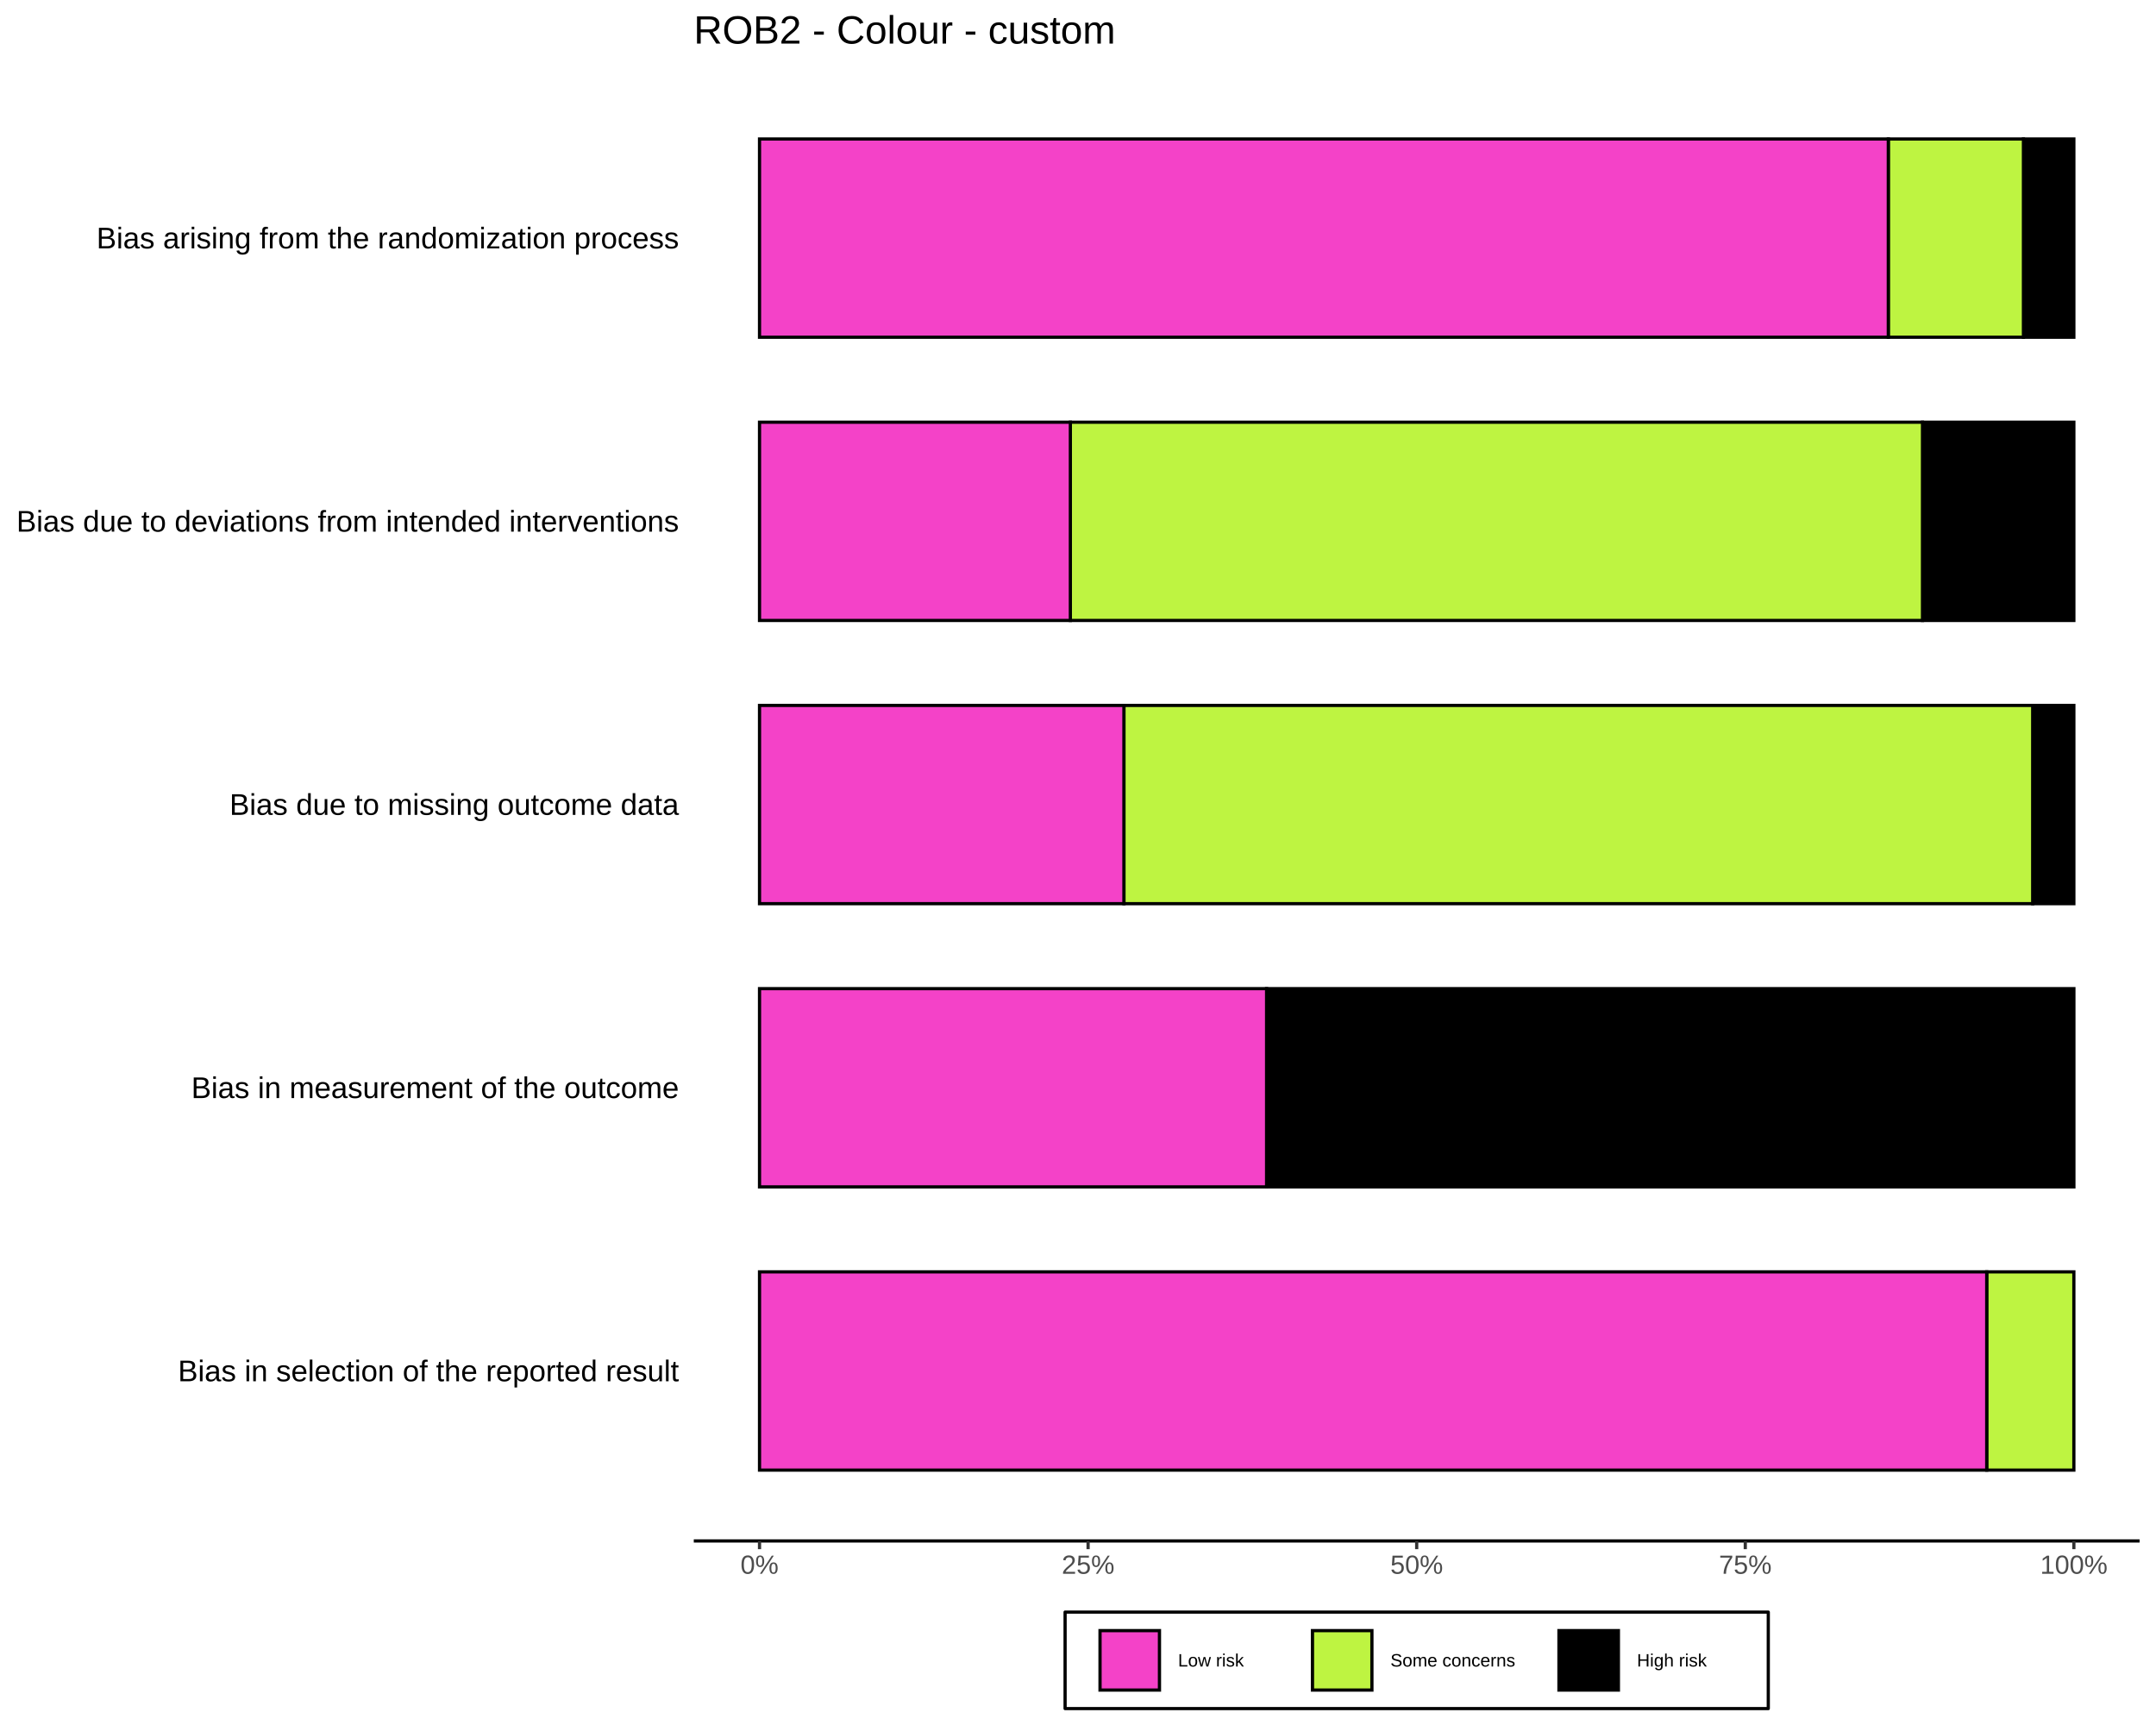
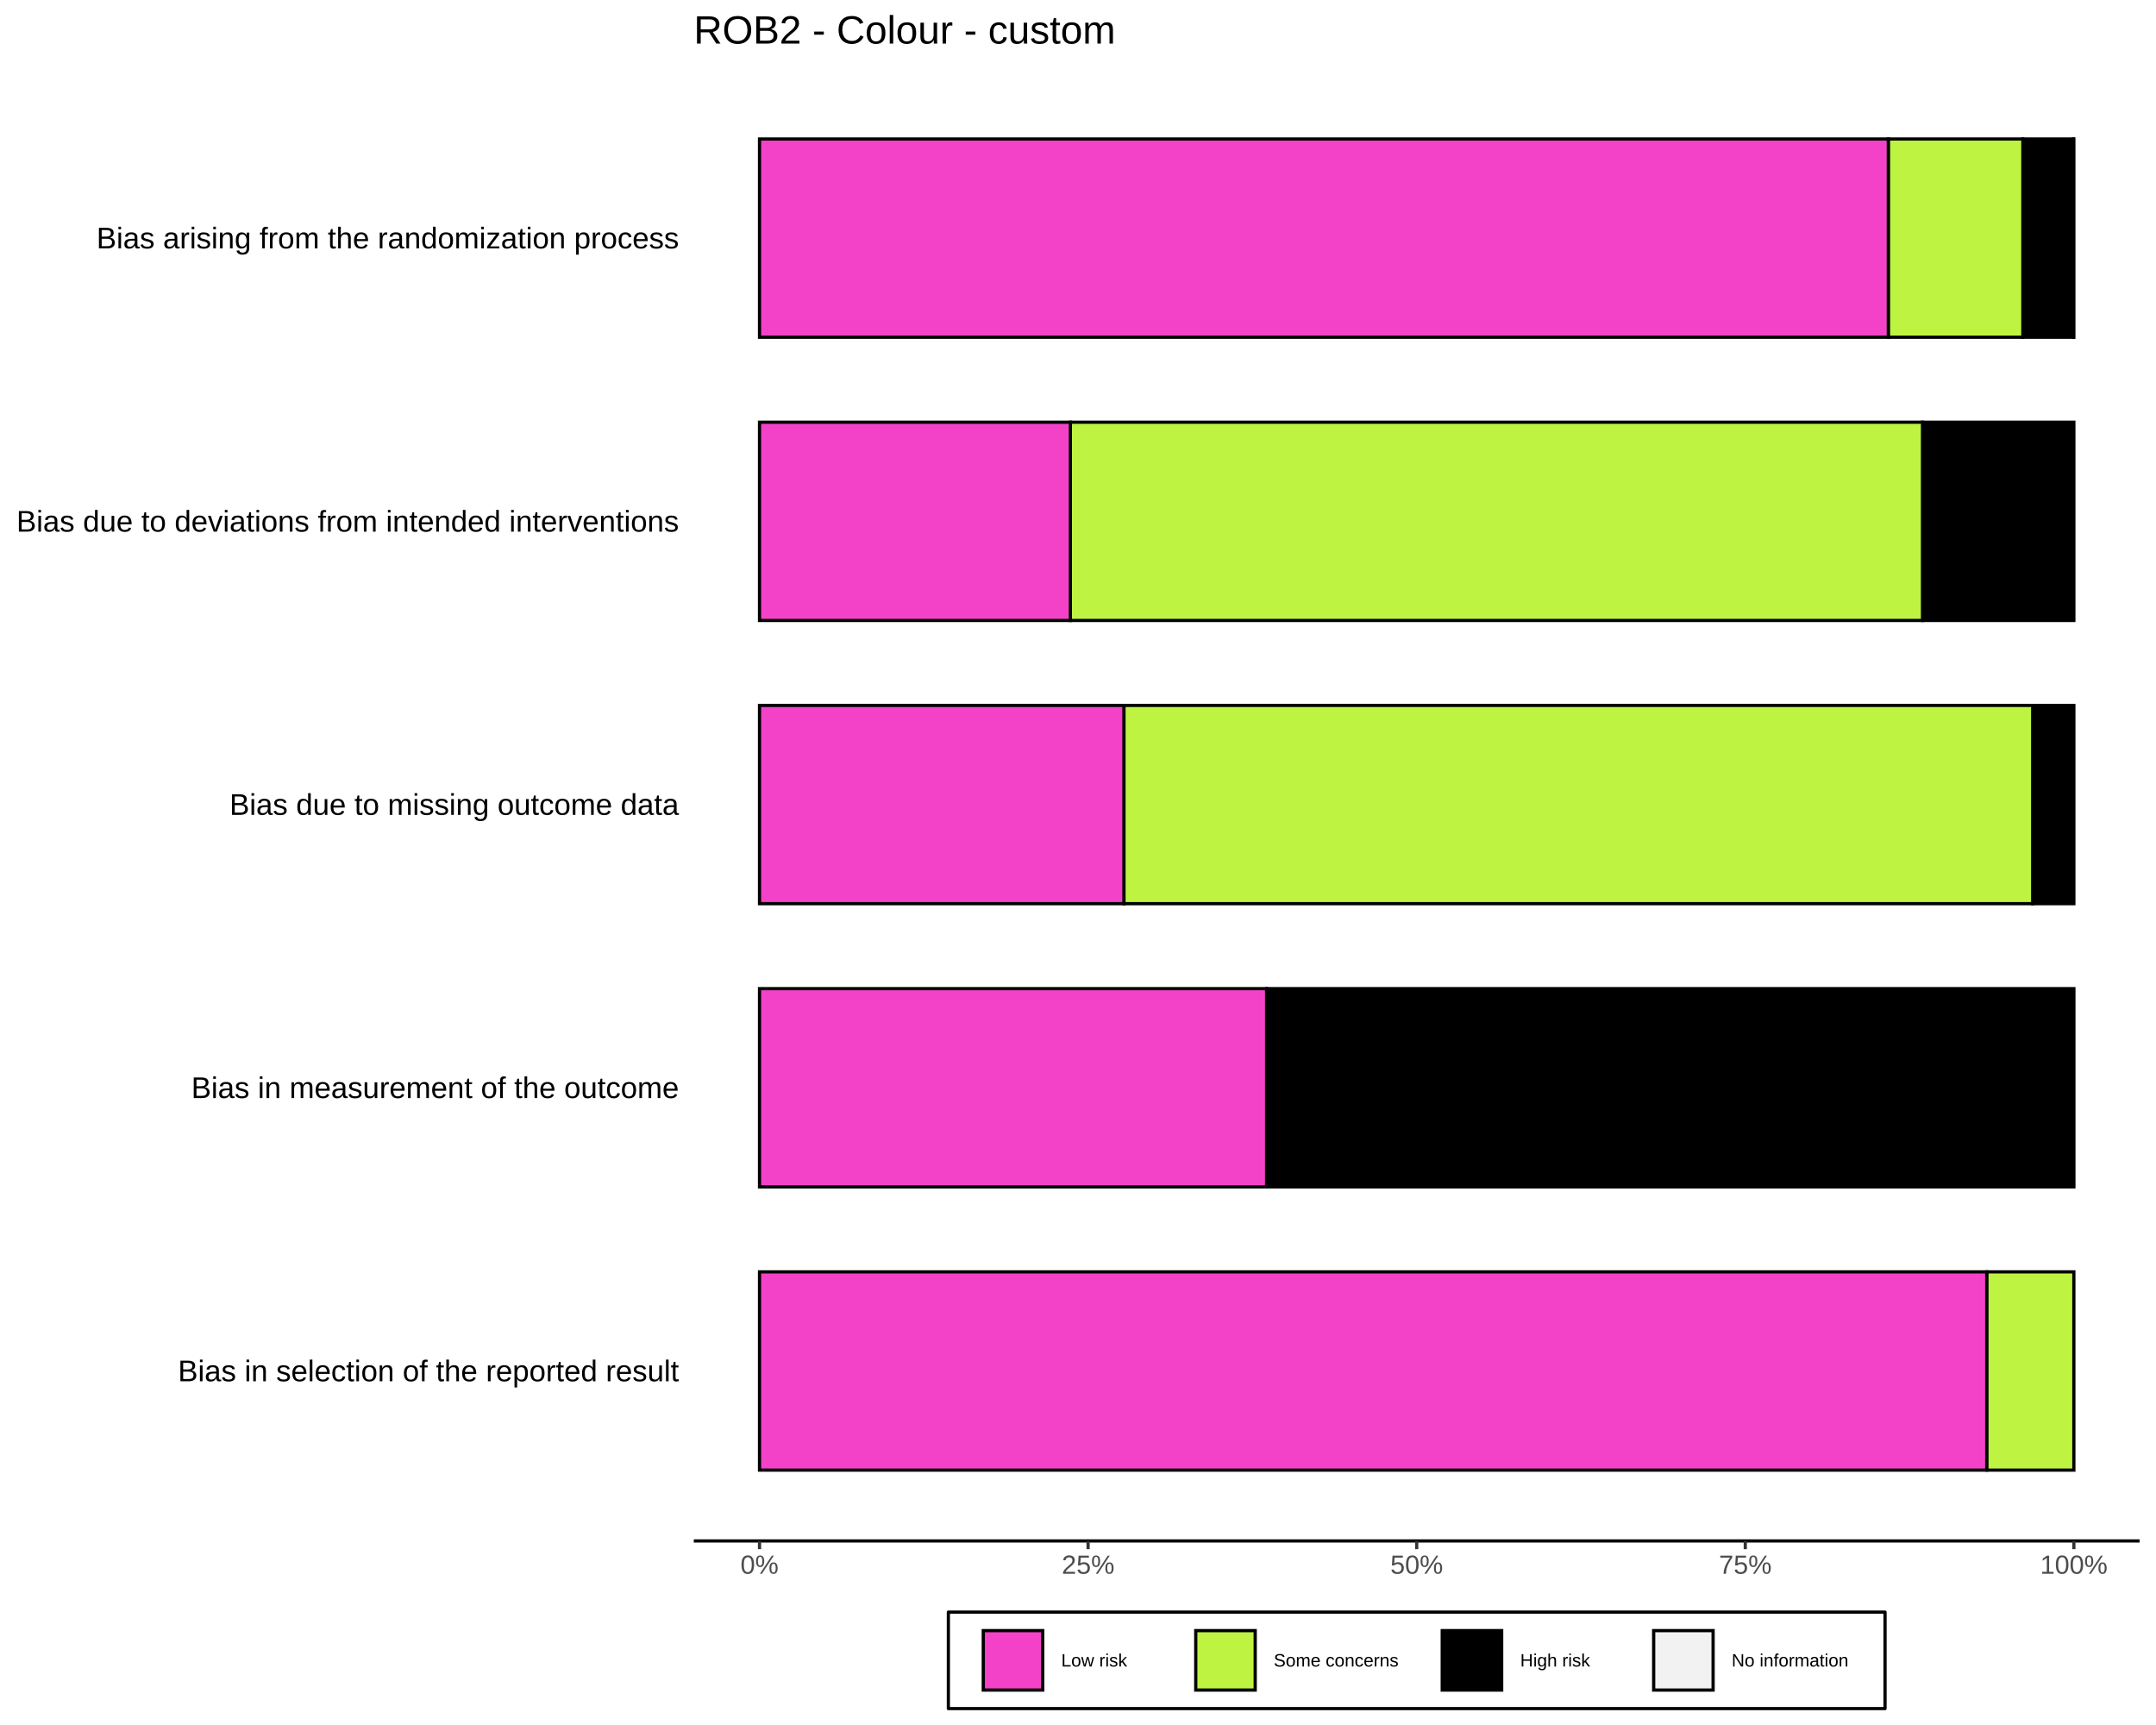
<svg xmlns="http://www.w3.org/2000/svg" viewBox="0 0 720.00 576.00">
  <defs>
    <style type="text/css">
    line, polyline, polygon, path, rect, circle {
      fill: none;
      stroke: #000000;
      stroke-linecap: round;
      stroke-linejoin: round;
      stroke-miterlimit: 10.00;
    }
  </style>
  </defs>
  <rect width="100%" height="100%" style="stroke: none; fill: #FFFFFF;" />
  <rect x="0.00" y="0.00" width="720.00" height="576.00" style="stroke-width: 1.07; stroke: #FFFFFF; fill: #FFFFFF;" />
  <defs>
    <clipPath id="cpMjMxLjY5fDcxNC41Mnw1MTQuNTR8MjIuNzc=">
      <rect x="231.69" y="22.77" width="482.83" height="491.76" />
    </clipPath>
  </defs>
  <rect x="663.47" y="424.69" width="29.10" height="66.20" style="stroke-width: 1.07; stroke-linecap: square; stroke-linejoin: miter; fill: #BEF441;" clip-path="url(#cpMjMxLjY5fDcxNC41Mnw1MTQuNTR8MjIuNzc=)" />
  <rect x="253.64" y="424.69" width="409.83" height="66.20" style="stroke-width: 1.07; stroke-linecap: square; stroke-linejoin: miter; fill: #F442C8;" clip-path="url(#cpMjMxLjY5fDcxNC41Mnw1MTQuNTR8MjIuNzc=)" />
  <rect x="422.98" y="330.12" width="269.60" height="66.20" style="stroke-width: 1.07; stroke-linecap: square; stroke-linejoin: miter; fill: #000000;" clip-path="url(#cpMjMxLjY5fDcxNC41Mnw1MTQuNTR8MjIuNzc=)" />
  <rect x="253.64" y="330.12" width="169.34" height="66.20" style="stroke-width: 1.07; stroke-linecap: square; stroke-linejoin: miter; fill: #F442C8;" clip-path="url(#cpMjMxLjY5fDcxNC41Mnw1MTQuNTR8MjIuNzc=)" />
  <rect x="678.82" y="235.55" width="13.75" height="66.20" style="stroke-width: 1.07; stroke-linecap: square; stroke-linejoin: miter; fill: #000000;" clip-path="url(#cpMjMxLjY5fDcxNC41Mnw1MTQuNTR8MjIuNzc=)" />
  <rect x="375.33" y="235.55" width="303.49" height="66.20" style="stroke-width: 1.07; stroke-linecap: square; stroke-linejoin: miter; fill: #BEF441;" clip-path="url(#cpMjMxLjY5fDcxNC41Mnw1MTQuNTR8MjIuNzc=)" />
  <rect x="253.64" y="235.55" width="121.69" height="66.20" style="stroke-width: 1.07; stroke-linecap: square; stroke-linejoin: miter; fill: #F442C8;" clip-path="url(#cpMjMxLjY5fDcxNC41Mnw1MTQuNTR8MjIuNzc=)" />
  <rect x="642.02" y="140.98" width="50.55" height="66.20" style="stroke-width: 1.07; stroke-linecap: square; stroke-linejoin: miter; fill: #000000;" clip-path="url(#cpMjMxLjY5fDcxNC41Mnw1MTQuNTR8MjIuNzc=)" />
  <rect x="357.45" y="140.98" width="284.57" height="66.20" style="stroke-width: 1.07; stroke-linecap: square; stroke-linejoin: miter; fill: #BEF441;" clip-path="url(#cpMjMxLjY5fDcxNC41Mnw1MTQuNTR8MjIuNzc=)" />
  <rect x="253.64" y="140.98" width="103.81" height="66.20" style="stroke-width: 1.07; stroke-linecap: square; stroke-linejoin: miter; fill: #F442C8;" clip-path="url(#cpMjMxLjY5fDcxNC41Mnw1MTQuNTR8MjIuNzc=)" />
-   <rect x="675.72" y="46.41" width="16.85" height="66.20" style="stroke-width: 1.07; stroke-linecap: square; stroke-linejoin: miter; fill: #000000;" clip-path="url(#cpMjMxLjY5fDcxNC41Mnw1MTQuNTR8MjIuNzc=)" />
-   <rect x="630.60" y="46.41" width="45.13" height="66.20" style="stroke-width: 1.07; stroke-linecap: square; stroke-linejoin: miter; fill: #BEF441;" clip-path="url(#cpMjMxLjY5fDcxNC41Mnw1MTQuNTR8MjIuNzc=)" />
+   <rect x="692.38" y="46.41" width="0.19" height="66.20" style="stroke-width: 1.07; stroke-linecap: square; stroke-linejoin: miter;" clip-path="url(#cpMjMxLjY5fDcxNC41Mnw1MTQuNTR8MjIuNzc=)" />
+   <rect x="675.53" y="46.41" width="16.85" height="66.20" style="stroke-width: 1.07; stroke-linecap: square; stroke-linejoin: miter; fill: #000000;" clip-path="url(#cpMjMxLjY5fDcxNC41Mnw1MTQuNTR8MjIuNzc=)" />
+   <rect x="630.60" y="46.41" width="44.93" height="66.20" style="stroke-width: 1.07; stroke-linecap: square; stroke-linejoin: miter; fill: #BEF441;" clip-path="url(#cpMjMxLjY5fDcxNC41Mnw1MTQuNTR8MjIuNzc=)" />
  <rect x="253.64" y="46.41" width="376.96" height="66.20" style="stroke-width: 1.07; stroke-linecap: square; stroke-linejoin: miter; fill: #F442C8;" clip-path="url(#cpMjMxLjY5fDcxNC41Mnw1MTQuNTR8MjIuNzc=)" />
  <defs>
    <clipPath id="cpMC4wMHw3MjAuMDB8NTc2LjAwfDAuMDA=">
      <rect x="0.00" y="0.00" width="720.00" height="576.00" />
    </clipPath>
  </defs>
  <g clip-path="url(#cpMC4wMHw3MjAuMDB8NTc2LjAwfDAuMDA=)">
    <text x="59.42" y="461.23" style="font-size: 10.00px; font-family: Liberation Sans;" textLength="167.34px" lengthAdjust="spacingAndGlyphs">Bias in selection of the reported result</text>
  </g>
  <g clip-path="url(#cpMC4wMHw3MjAuMDB8NTc2LjAwfDAuMDA=)">
    <text x="63.87" y="366.66" style="font-size: 10.00px; font-family: Liberation Sans;" textLength="162.89px" lengthAdjust="spacingAndGlyphs">Bias in measurement of the outcome</text>
  </g>
  <g clip-path="url(#cpMC4wMHw3MjAuMDB8NTc2LjAwfDAuMDA=)">
    <text x="76.65" y="272.09" style="font-size: 10.00px; font-family: Liberation Sans;" textLength="150.11px" lengthAdjust="spacingAndGlyphs">Bias due to missing outcome data</text>
  </g>
  <g clip-path="url(#cpMC4wMHw3MjAuMDB8NTc2LjAwfDAuMDA=)">
    <text x="5.48" y="177.52" style="font-size: 10.00px; font-family: Liberation Sans;" textLength="221.28px" lengthAdjust="spacingAndGlyphs">Bias due to deviations from intended interventions</text>
  </g>
  <g clip-path="url(#cpMC4wMHw3MjAuMDB8NTc2LjAwfDAuMDA=)">
    <text x="32.21" y="82.95" style="font-size: 10.00px; font-family: Liberation Sans;" textLength="194.55px" lengthAdjust="spacingAndGlyphs">Bias arising from the randomization process</text>
  </g>
  <polyline points="231.69,514.54 714.52,514.54 " style="stroke-width: 1.07; stroke-linecap: butt;" clip-path="url(#cpMC4wMHw3MjAuMDB8NTc2LjAwfDAuMDA=)" />
  <polyline points="253.64,517.28 253.64,514.54 " style="stroke-width: 1.07; stroke: #333333; stroke-linecap: butt;" clip-path="url(#cpMC4wMHw3MjAuMDB8NTc2LjAwfDAuMDA=)" />
  <polyline points="363.37,517.28 363.37,514.54 " style="stroke-width: 1.07; stroke: #333333; stroke-linecap: butt;" clip-path="url(#cpMC4wMHw3MjAuMDB8NTc2LjAwfDAuMDA=)" />
  <polyline points="473.11,517.28 473.11,514.54 " style="stroke-width: 1.07; stroke: #333333; stroke-linecap: butt;" clip-path="url(#cpMC4wMHw3MjAuMDB8NTc2LjAwfDAuMDA=)" />
  <polyline points="582.84,517.28 582.84,514.54 " style="stroke-width: 1.07; stroke: #333333; stroke-linecap: butt;" clip-path="url(#cpMC4wMHw3MjAuMDB8NTc2LjAwfDAuMDA=)" />
  <polyline points="692.57,517.28 692.57,514.54 " style="stroke-width: 1.07; stroke: #333333; stroke-linecap: butt;" clip-path="url(#cpMC4wMHw3MjAuMDB8NTc2LjAwfDAuMDA=)" />
  <g clip-path="url(#cpMC4wMHw3MjAuMDB8NTc2LjAwfDAuMDA=)">
    <text x="247.28" y="525.51" style="font-size: 8.80px; fill: #4D4D4D; font-family: Liberation Sans;" textLength="12.72px" lengthAdjust="spacingAndGlyphs">0%</text>
  </g>
  <g clip-path="url(#cpMC4wMHw3MjAuMDB8NTc2LjAwfDAuMDA=)">
    <text x="354.57" y="525.51" style="font-size: 8.80px; fill: #4D4D4D; font-family: Liberation Sans;" textLength="17.61px" lengthAdjust="spacingAndGlyphs">25%</text>
  </g>
  <g clip-path="url(#cpMC4wMHw3MjAuMDB8NTc2LjAwfDAuMDA=)">
    <text x="464.30" y="525.51" style="font-size: 8.80px; fill: #4D4D4D; font-family: Liberation Sans;" textLength="17.61px" lengthAdjust="spacingAndGlyphs">50%</text>
  </g>
  <g clip-path="url(#cpMC4wMHw3MjAuMDB8NTc2LjAwfDAuMDA=)">
    <text x="574.04" y="525.51" style="font-size: 8.80px; fill: #4D4D4D; font-family: Liberation Sans;" textLength="17.61px" lengthAdjust="spacingAndGlyphs">75%</text>
  </g>
  <g clip-path="url(#cpMC4wMHw3MjAuMDB8NTc2LjAwfDAuMDA=)">
    <text x="681.32" y="525.51" style="font-size: 8.80px; fill: #4D4D4D; font-family: Liberation Sans;" textLength="22.50px" lengthAdjust="spacingAndGlyphs">100%</text>
  </g>
-   <rect x="355.69" y="538.30" width="234.83" height="32.22" style="stroke-width: 1.07; fill: #FFFFFF;" clip-path="url(#cpMC4wMHw3MjAuMDB8NTc2LjAwfDAuMDA=)" />
-   <rect x="366.65" y="543.78" width="21.26" height="21.26" style="stroke-width: 1.07; stroke: none; fill: #F2F2F2;" clip-path="url(#cpMC4wMHw3MjAuMDB8NTc2LjAwfDAuMDA=)" />
-   <rect x="367.36" y="544.49" width="19.84" height="19.84" style="stroke-width: 1.07; stroke-linecap: square; stroke-linejoin: miter; fill: #F442C8;" clip-path="url(#cpMC4wMHw3MjAuMDB8NTc2LjAwfDAuMDA=)" />
-   <rect x="437.60" y="543.78" width="21.26" height="21.26" style="stroke-width: 1.07; stroke: none; fill: #F2F2F2;" clip-path="url(#cpMC4wMHw3MjAuMDB8NTc2LjAwfDAuMDA=)" />
-   <rect x="438.31" y="544.49" width="19.84" height="19.84" style="stroke-width: 1.07; stroke-linecap: square; stroke-linejoin: miter; fill: #BEF441;" clip-path="url(#cpMC4wMHw3MjAuMDB8NTc2LjAwfDAuMDA=)" />
-   <rect x="519.91" y="543.78" width="21.26" height="21.26" style="stroke-width: 1.07; stroke: none; fill: #F2F2F2;" clip-path="url(#cpMC4wMHw3MjAuMDB8NTc2LjAwfDAuMDA=)" />
-   <rect x="520.62" y="544.49" width="19.84" height="19.84" style="stroke-width: 1.07; stroke-linecap: square; stroke-linejoin: miter; fill: #000000;" clip-path="url(#cpMC4wMHw3MjAuMDB8NTc2LjAwfDAuMDA=)" />
+   <rect x="316.71" y="538.30" width="312.80" height="32.22" style="stroke-width: 1.07; fill: #FFFFFF;" clip-path="url(#cpMC4wMHw3MjAuMDB8NTc2LjAwfDAuMDA=)" />
+   <rect x="327.66" y="543.78" width="21.26" height="21.26" style="stroke-width: 1.07; stroke: none; fill: #F2F2F2;" clip-path="url(#cpMC4wMHw3MjAuMDB8NTc2LjAwfDAuMDA=)" />
+   <rect x="328.37" y="544.49" width="19.84" height="19.84" style="stroke-width: 1.07; stroke-linecap: square; stroke-linejoin: miter; fill: #F442C8;" clip-path="url(#cpMC4wMHw3MjAuMDB8NTc2LjAwfDAuMDA=)" />
+   <rect x="398.62" y="543.78" width="21.26" height="21.26" style="stroke-width: 1.07; stroke: none; fill: #F2F2F2;" clip-path="url(#cpMC4wMHw3MjAuMDB8NTc2LjAwfDAuMDA=)" />
+   <rect x="399.33" y="544.49" width="19.84" height="19.84" style="stroke-width: 1.07; stroke-linecap: square; stroke-linejoin: miter; fill: #BEF441;" clip-path="url(#cpMC4wMHw3MjAuMDB8NTc2LjAwfDAuMDA=)" />
+   <rect x="480.93" y="543.78" width="21.26" height="21.26" style="stroke-width: 1.07; stroke: none; fill: #F2F2F2;" clip-path="url(#cpMC4wMHw3MjAuMDB8NTc2LjAwfDAuMDA=)" />
+   <rect x="481.64" y="544.49" width="19.84" height="19.84" style="stroke-width: 1.07; stroke-linecap: square; stroke-linejoin: miter; fill: #000000;" clip-path="url(#cpMC4wMHw3MjAuMDB8NTc2LjAwfDAuMDA=)" />
+   <rect x="551.54" y="543.78" width="21.26" height="21.26" style="stroke-width: 1.07; stroke: none; fill: #F2F2F2;" clip-path="url(#cpMC4wMHw3MjAuMDB8NTc2LjAwfDAuMDA=)" />
+   <rect x="552.25" y="544.49" width="19.84" height="19.84" style="stroke-width: 1.07; stroke-linecap: square; stroke-linejoin: miter;" clip-path="url(#cpMC4wMHw3MjAuMDB8NTc2LjAwfDAuMDA=)" />
  <g clip-path="url(#cpMC4wMHw3MjAuMDB8NTc2LjAwfDAuMDA=)">
-     <text x="393.39" y="556.47" style="font-size: 6.00px; font-family: Liberation Sans;" textLength="38.73px" lengthAdjust="spacingAndGlyphs">  Low risk        </text>
+     <text x="354.40" y="556.47" style="font-size: 6.00px; font-family: Liberation Sans;" textLength="38.73px" lengthAdjust="spacingAndGlyphs">  Low risk        </text>
  </g>
  <g clip-path="url(#cpMC4wMHw3MjAuMDB8NTc2LjAwfDAuMDA=)">
-     <text x="464.34" y="556.47" style="font-size: 6.00px; font-family: Liberation Sans;" textLength="50.09px" lengthAdjust="spacingAndGlyphs">  Some concerns   </text>
+     <text x="425.36" y="556.47" style="font-size: 6.00px; font-family: Liberation Sans;" textLength="50.09px" lengthAdjust="spacingAndGlyphs">  Some concerns   </text>
  </g>
  <g clip-path="url(#cpMC4wMHw3MjAuMDB8NTc2LjAwfDAuMDA=)">
-     <text x="546.65" y="556.47" style="font-size: 6.00px; font-family: Liberation Sans;" textLength="38.39px" lengthAdjust="spacingAndGlyphs">  High risk       </text>
+     <text x="507.67" y="556.47" style="font-size: 6.00px; font-family: Liberation Sans;" textLength="38.39px" lengthAdjust="spacingAndGlyphs">  High risk       </text>
+   </g>
+   <g clip-path="url(#cpMC4wMHw3MjAuMDB8NTc2LjAwfDAuMDA=)">
+     <text x="578.28" y="556.47" style="font-size: 6.00px; font-family: Liberation Sans;" textLength="45.75px" lengthAdjust="spacingAndGlyphs">  No information  </text>
  </g>
  <g clip-path="url(#cpMC4wMHw3MjAuMDB8NTc2LjAwfDAuMDA=)">
    <text x="231.69" y="14.56" style="font-size: 13.20px; font-family: Liberation Sans;" textLength="140.64px" lengthAdjust="spacingAndGlyphs">ROB2 - Colour - custom</text>
  </g>
</svg>
